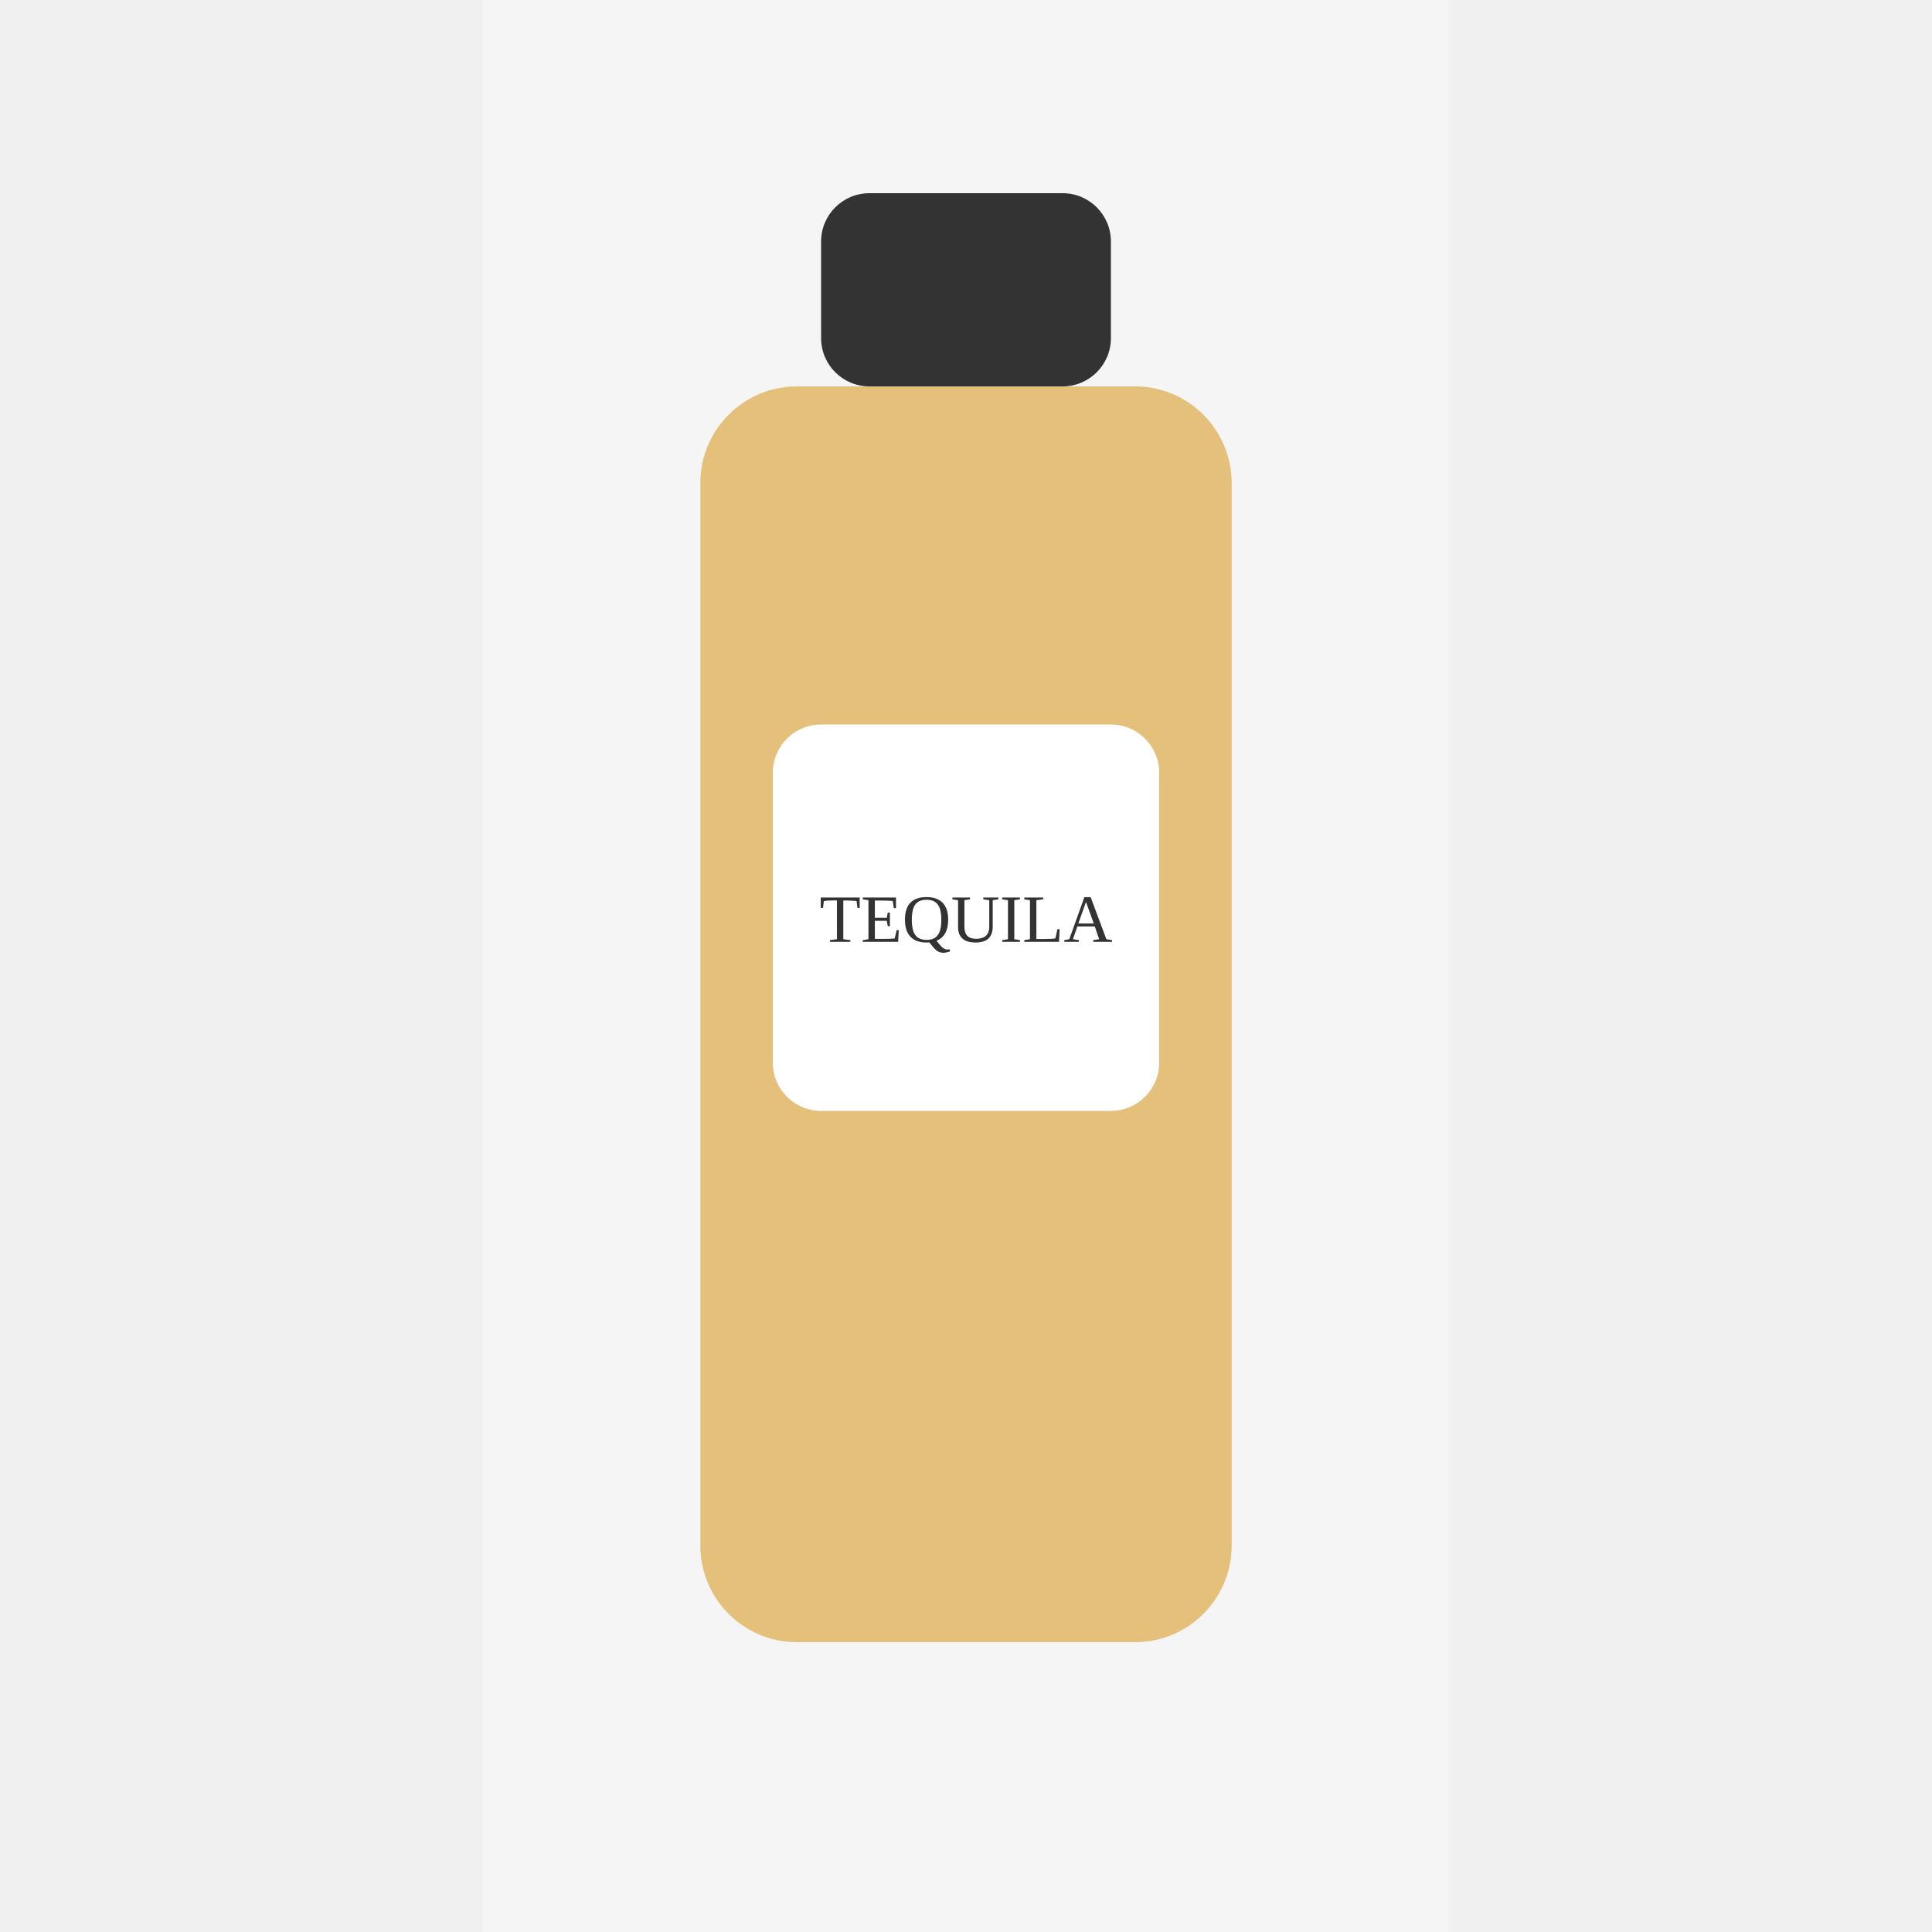
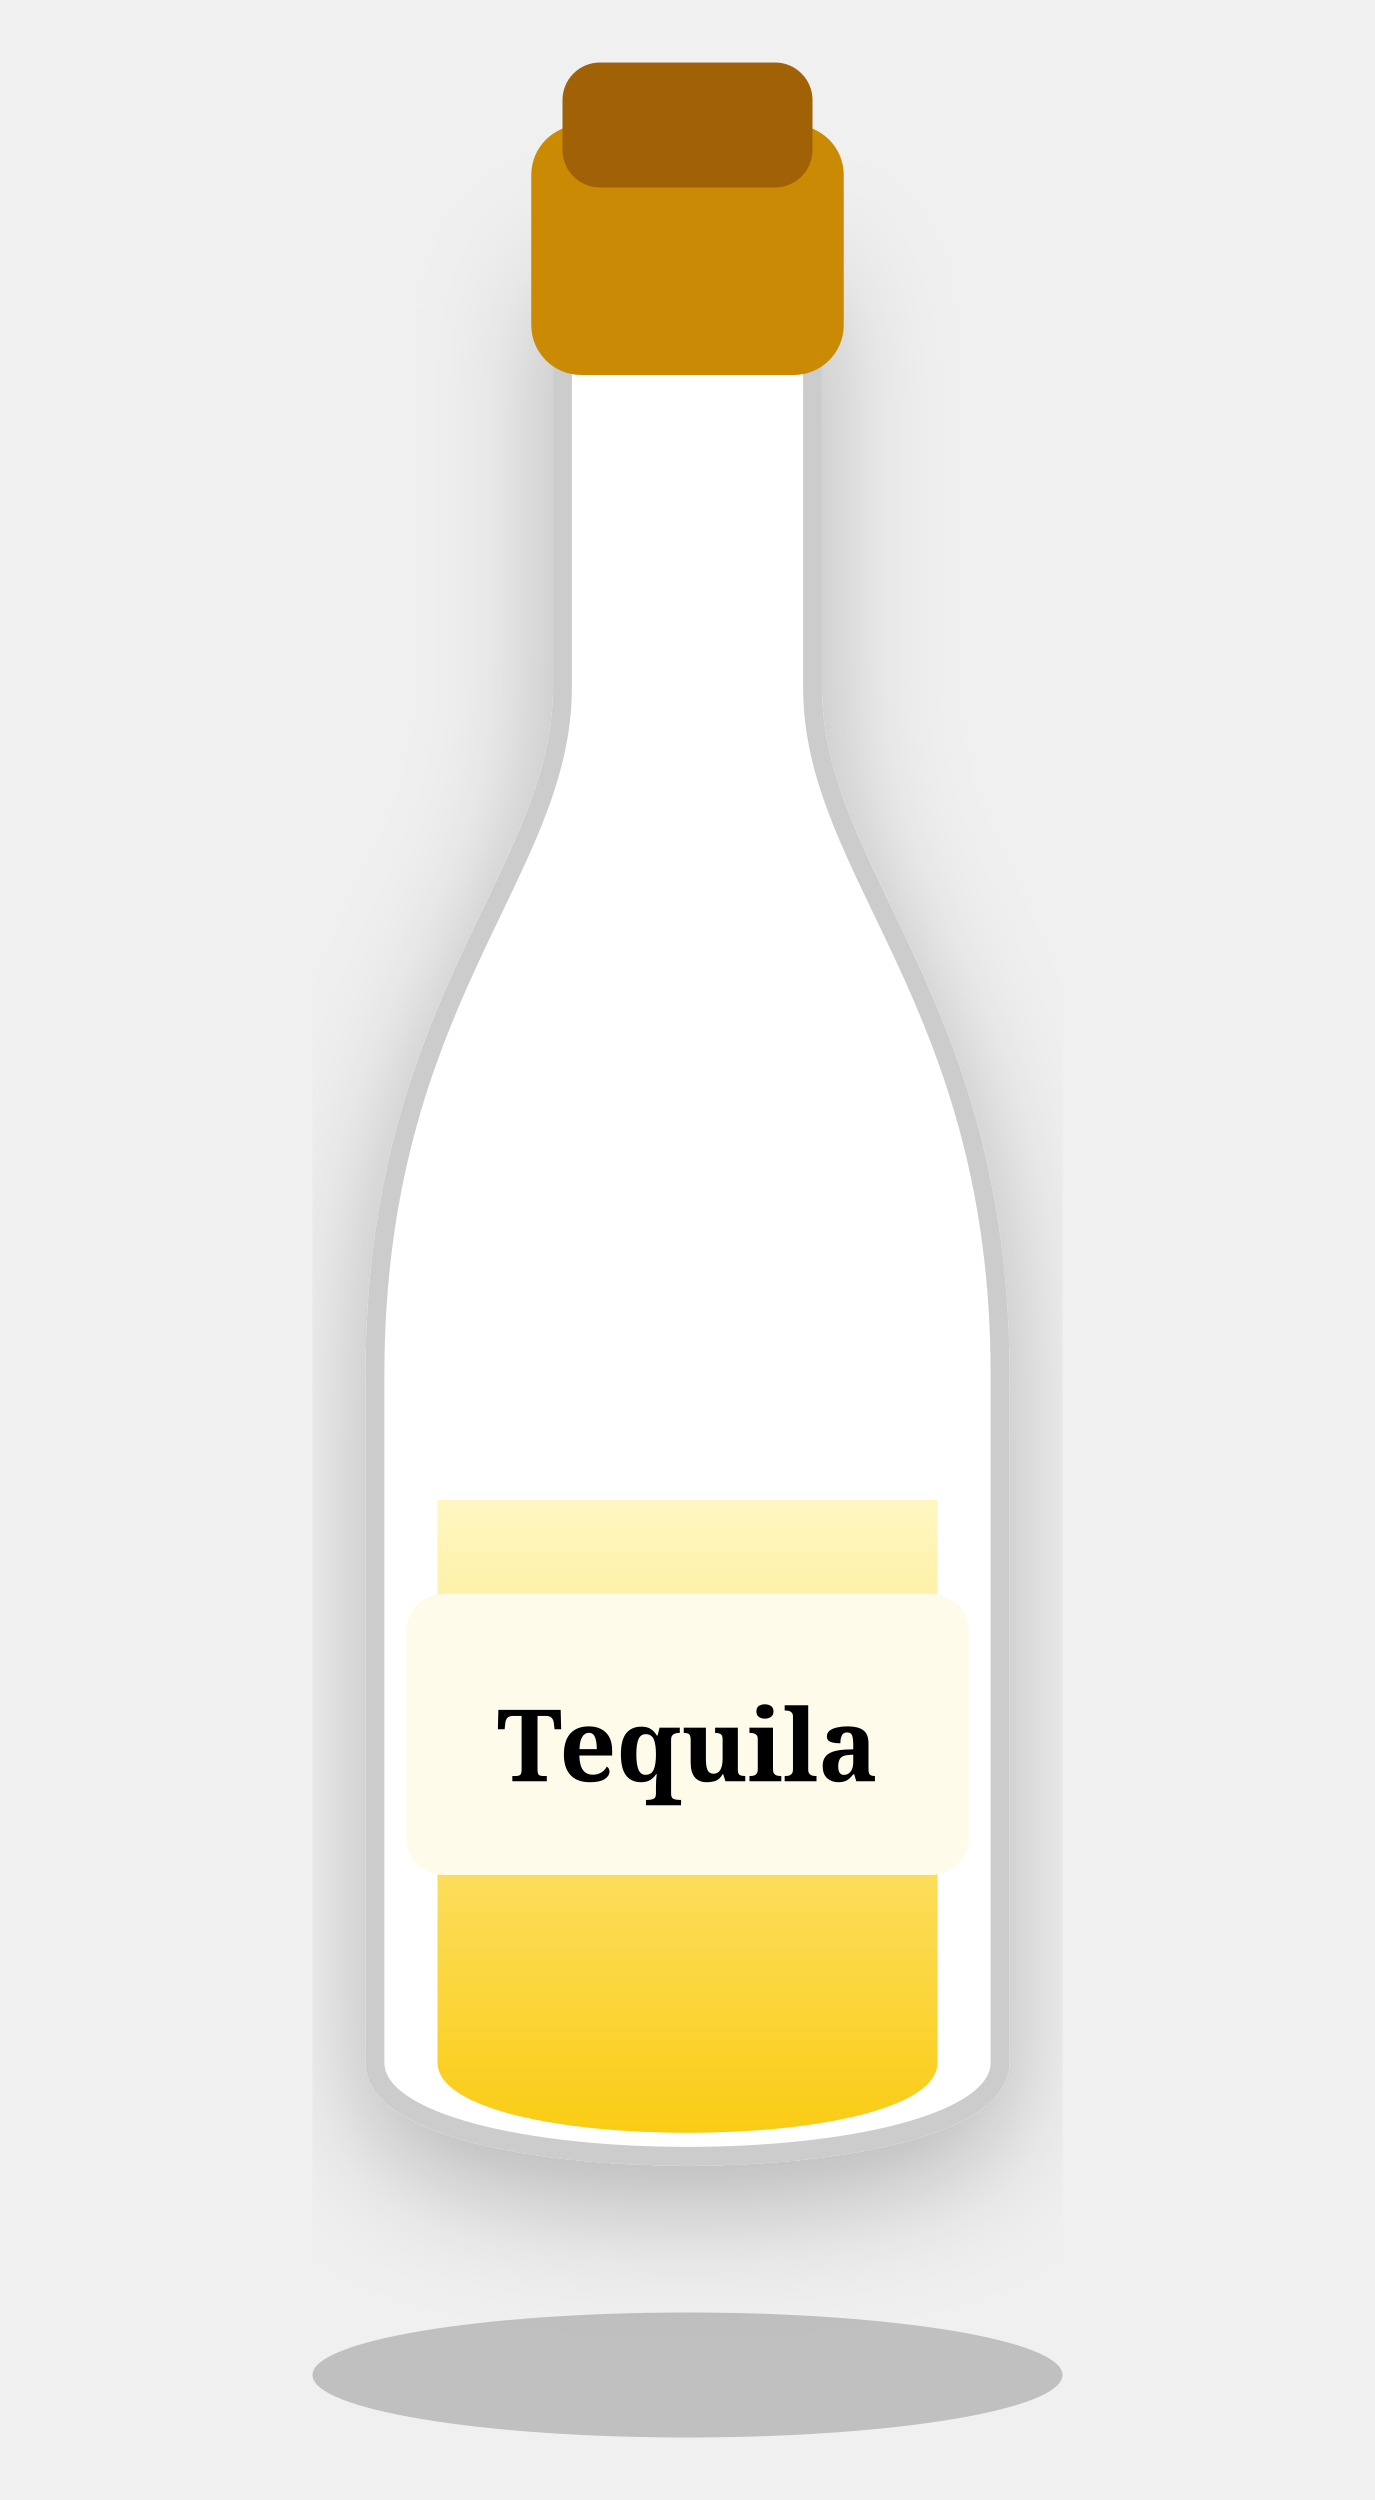
- <svg xmlns="http://www.w3.org/2000/svg" width="400" height="400" viewBox="0 0 200 400">
-   <rect width="200" height="400" fill="#f5f5f5" />
-   <rect x="70" y="40" width="60" height="40" rx="10" fill="#333" />
-   <rect x="45" y="80" width="110" height="260" rx="20" fill="#e5c07b" />
-   <rect x="60" y="150" width="80" height="80" rx="10" fill="#fff" />
-   <text x="100" y="195" text-anchor="middle" font-size="14" fill="#333">
-     TEQUILA
-   </text>
+ <svg xmlns="http://www.w3.org/2000/svg" width="220" height="400" viewBox="0 0 220 400">
+   <defs>
+     <linearGradient id="liquidTequila" x1="0" y1="0" x2="0" y2="1">
+       <stop offset="0%" stop-color="#fff7c2" />
+       <stop offset="100%" stop-color="#facc15" />
+     </linearGradient>
+     <filter id="shadow">
+       <feDropShadow dx="0" dy="6" stdDeviation="10" flood-opacity="0.25" />
+     </filter>
+   </defs>
+   <ellipse cx="110" cy="380" rx="60" ry="10" opacity="0.2" />
+   <path d="M90 40 L130 40 L130 110 C130 140 160 160 160 220 L160 330 C160 350 60 350 60 330 L60 220 C60 160 90 140 90 110 Z" fill="#ffffff" stroke="#ccc" stroke-width="3" filter="url(#shadow)" />
+   <path d="M70 240 L150 240 L150 330 C150 345 70 345 70 330 Z" fill="url(#liquidTequila)" />
+   <rect x="85" y="20" width="50" height="40" rx="8" fill="#ca8a04" />
+   <rect x="90" y="10" width="40" height="20" rx="6" fill="#a16207" />
+   <rect x="65" y="255" width="90" height="45" rx="6" fill="#fffbeb" />
+   <text x="110" y="285" text-anchor="middle" font-size="16" font-family="Georgia" font-weight="bold">Tequila</text>
</svg>
